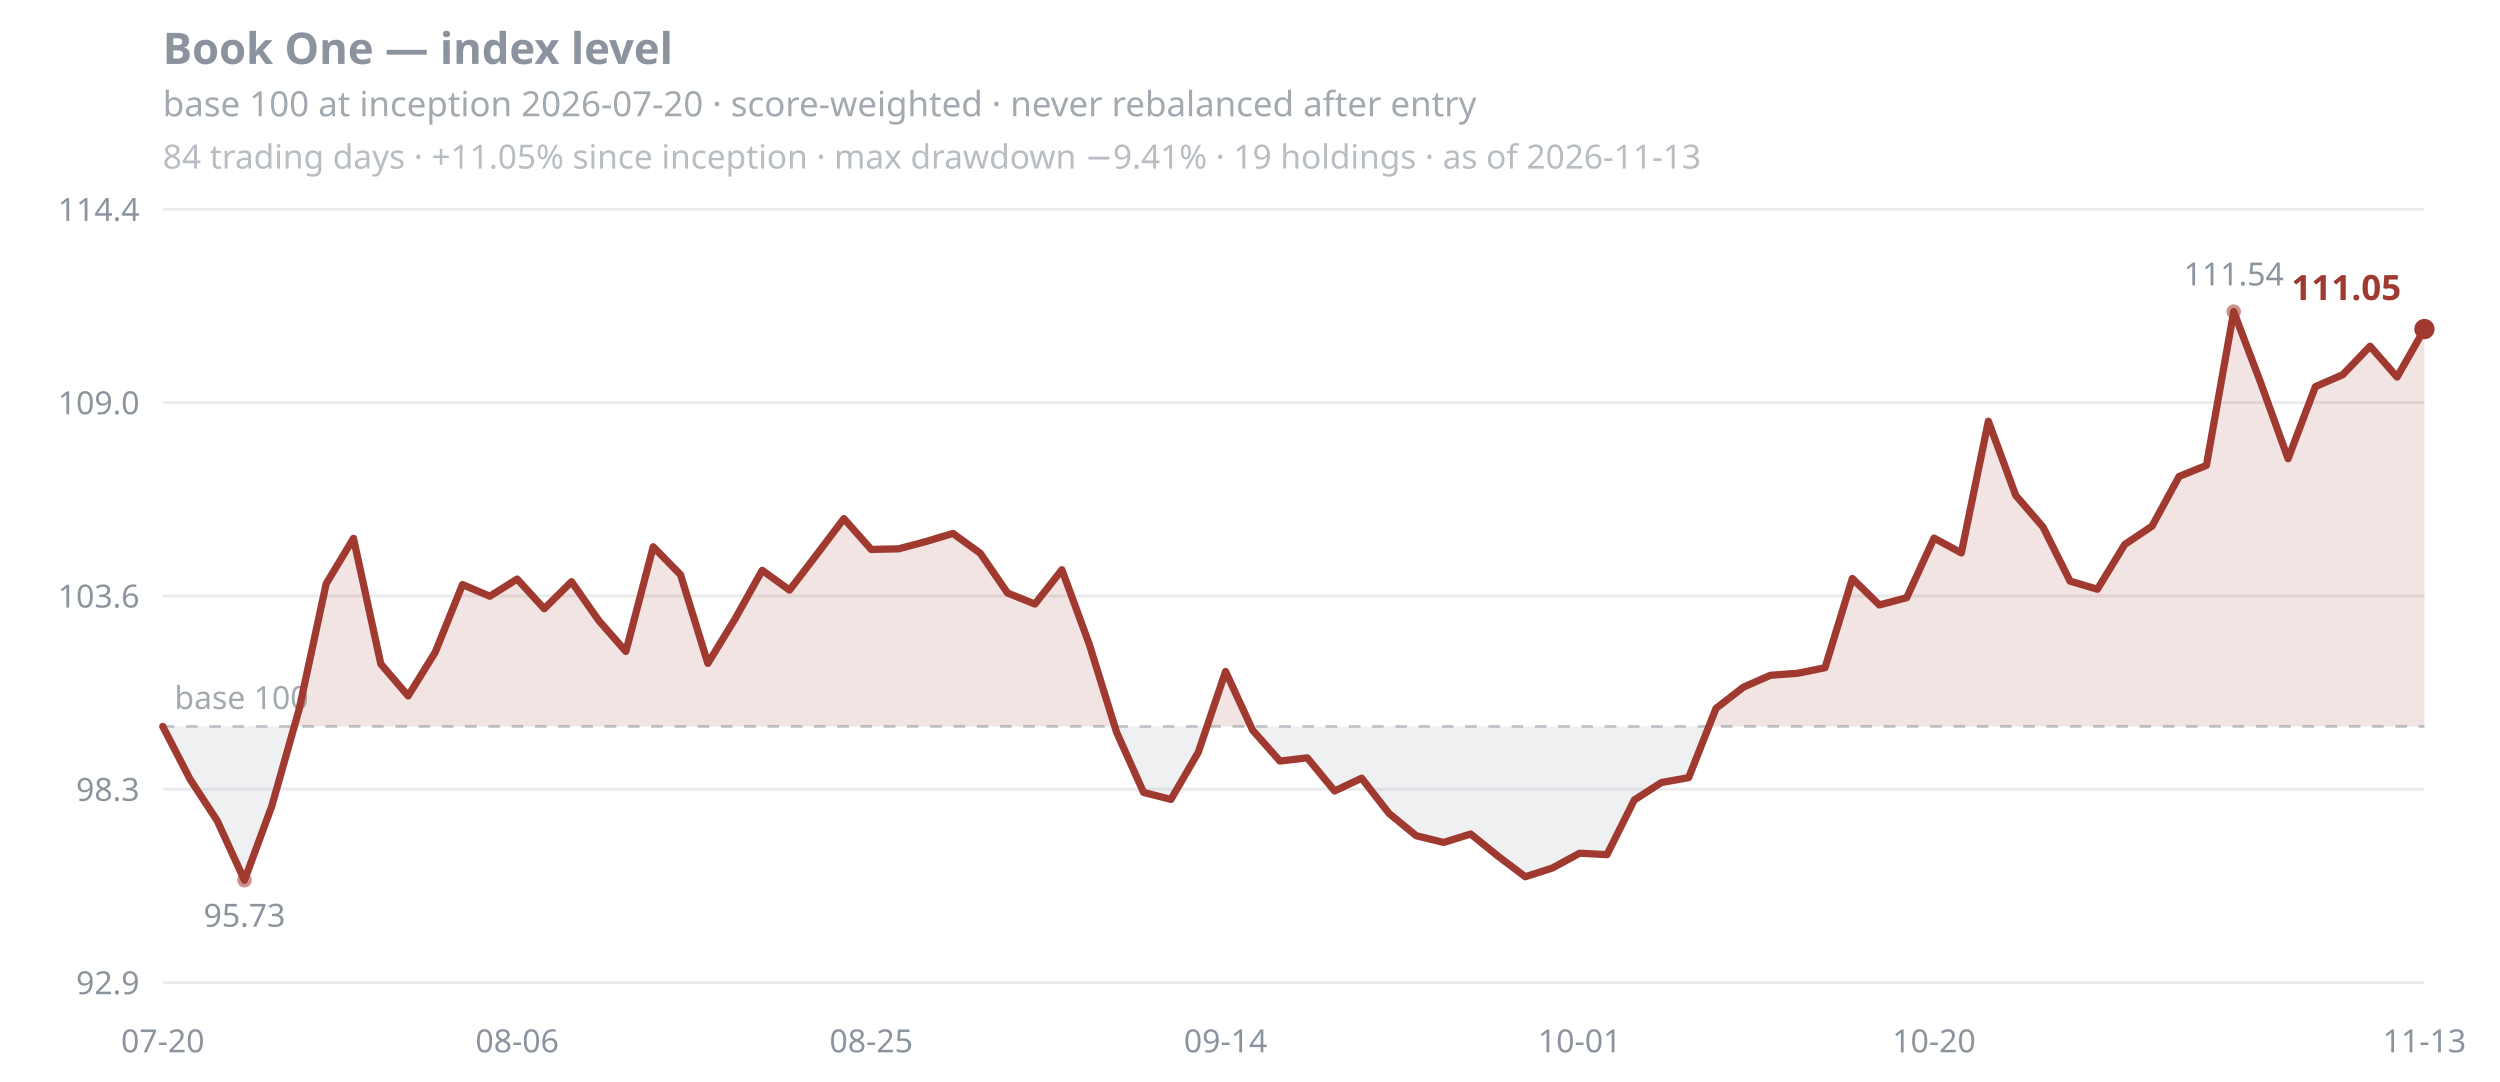
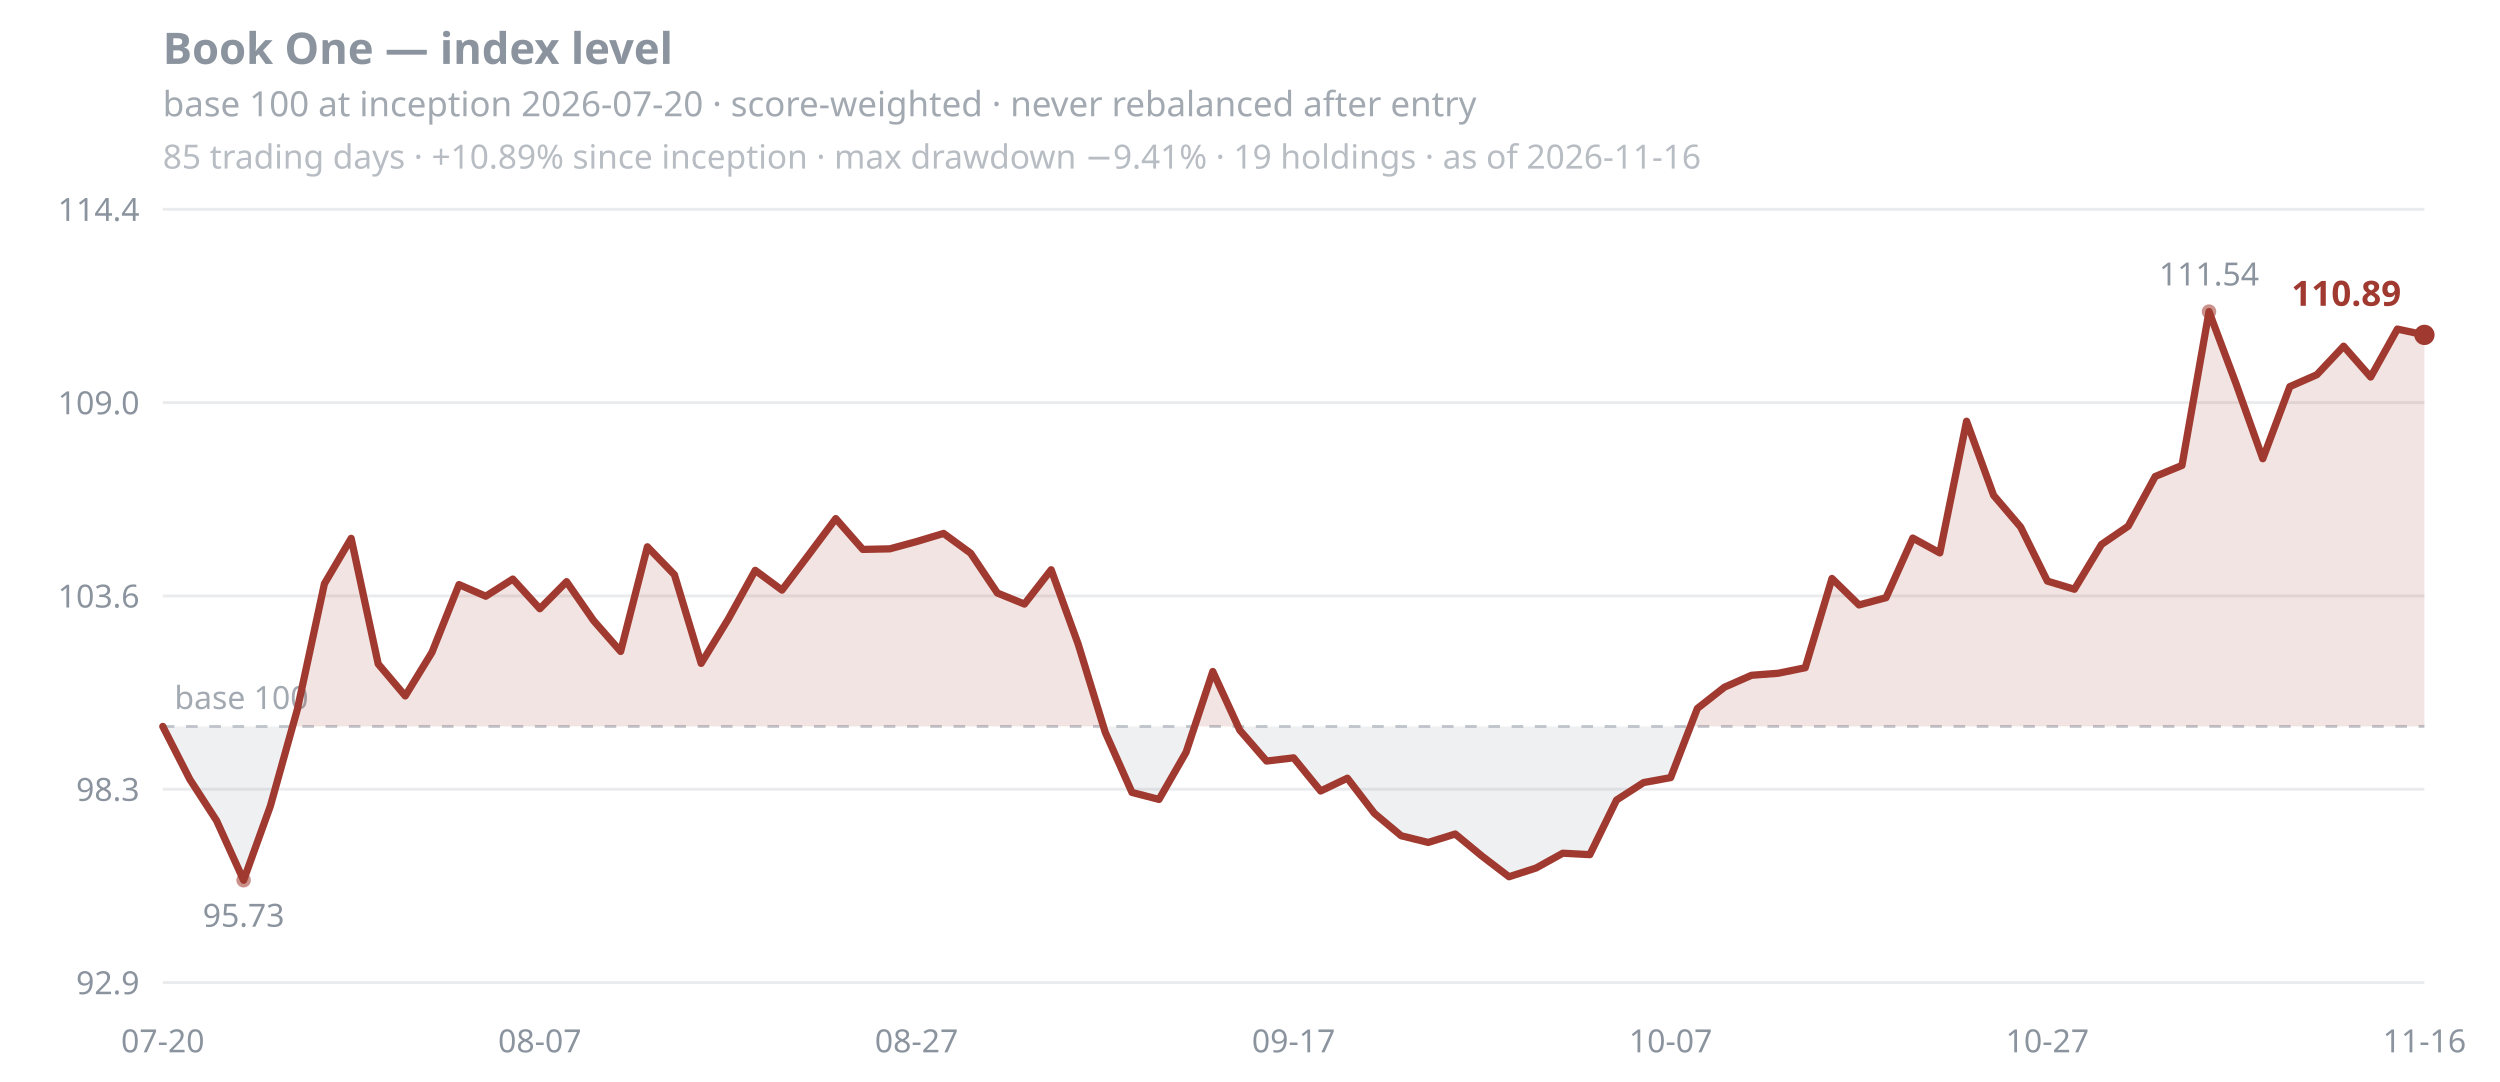
<svg xmlns="http://www.w3.org/2000/svg" viewBox="0 0 860 372" font-family="ui-sans-serif,system-ui,sans-serif">
  <text x="56" y="22" font-size="15" font-weight="600" fill="#8b949e">Book One — index level</text>
  <text x="56" y="40" font-size="12" fill="#8b949e" opacity="0.8">base 100 at inception 2026-07-20 · score-weighted · never rebalanced after entry</text>
-   <text x="56" y="58" font-size="11.5" fill="#8b949e" opacity="0.62">84 trading days · +11.05% since inception · max drawdown −9.41% · 19 holdings · as of 2026-11-13</text>
+   <text x="56" y="58" font-size="11.5" fill="#8b949e" opacity="0.62">85 trading days · +10.89% since inception · max drawdown −9.41% · 19 holdings · as of 2026-11-16</text>
  <line x1="56" y1="338.0" x2="834" y2="338.0" stroke="#8b949e" stroke-opacity="0.18" />
  <text x="48" y="342.0" font-size="11" fill="#8b949e" text-anchor="end">92.9</text>
  <line x1="56" y1="271.5" x2="834" y2="271.5" stroke="#8b949e" stroke-opacity="0.18" />
  <text x="48" y="275.5" font-size="11" fill="#8b949e" text-anchor="end">98.3</text>
  <line x1="56" y1="205.0" x2="834" y2="205.0" stroke="#8b949e" stroke-opacity="0.18" />
  <text x="48" y="209.0" font-size="11" fill="#8b949e" text-anchor="end">103.6</text>
  <line x1="56" y1="138.5" x2="834" y2="138.5" stroke="#8b949e" stroke-opacity="0.18" />
  <text x="48" y="142.5" font-size="11" fill="#8b949e" text-anchor="end">109.0</text>
  <line x1="56" y1="72.0" x2="834" y2="72.0" stroke="#8b949e" stroke-opacity="0.18" />
  <text x="48" y="76.0" font-size="11" fill="#8b949e" text-anchor="end">114.4</text>
  <line x1="56" y1="249.9" x2="834" y2="249.9" stroke="#8b949e" stroke-opacity="0.5" stroke-dasharray="4 4" />
  <text x="60" y="243.9" font-size="11" fill="#8b949e" text-anchor="start" opacity="0.8">base 100</text>
  <text x="56.0" y="362" font-size="11" fill="#8b949e" text-anchor="middle">07-20</text>
-   <text x="177.9" y="362" font-size="11" fill="#8b949e" text-anchor="middle">08-06</text>
-   <text x="299.7" y="362" font-size="11" fill="#8b949e" text-anchor="middle">08-25</text>
-   <text x="421.6" y="362" font-size="11" fill="#8b949e" text-anchor="middle">09-14</text>
-   <text x="543.4" y="362" font-size="11" fill="#8b949e" text-anchor="middle">10-01</text>
-   <text x="665.3" y="362" font-size="11" fill="#8b949e" text-anchor="middle">10-20</text>
-   <text x="834.0" y="362" font-size="11" fill="#8b949e" text-anchor="middle">11-13</text>
+   <text x="185.7" y="362" font-size="11" fill="#8b949e" text-anchor="middle">08-07</text>
+   <text x="315.3" y="362" font-size="11" fill="#8b949e" text-anchor="middle">08-27</text>
+   <text x="445.0" y="362" font-size="11" fill="#8b949e" text-anchor="middle">09-17</text>
+   <text x="574.7" y="362" font-size="11" fill="#8b949e" text-anchor="middle">10-07</text>
+   <text x="704.3" y="362" font-size="11" fill="#8b949e" text-anchor="middle">10-27</text>
+   <text x="834.0" y="362" font-size="11" fill="#8b949e" text-anchor="middle">11-16</text>
  <defs>
    <clipPath id="above">
      <rect x="56" y="72" width="778" height="177.9" />
    </clipPath>
    <clipPath id="below">
      <rect x="56" y="249.9" width="778" height="88.1" />
    </clipPath>
  </defs>
-   <polygon points="56.0,249.9 56.0,249.9 65.4,268.1 74.7,282.3 84.1,302.8 93.5,277.3 102.9,244.0 112.2,200.8 121.6,185.2 131.0,228.4 140.4,239.4 149.7,224.4 159.1,201.1 168.5,205.1 177.9,199.2 187.2,209.4 196.6,200.1 206.0,213.5 215.3,224.1 224.7,188.1 234.1,197.7 243.5,228.2 252.8,213.0 262.2,196.2 271.6,203.0 281.0,190.7 290.3,178.4 299.7,189.0 309.1,188.8 318.5,186.3 327.8,183.5 337.2,190.3 346.6,204.0 356.0,207.8 365.3,196.0 374.7,221.6 384.1,251.9 393.4,272.6 402.8,275.0 412.2,258.8 421.6,231.0 430.9,251.2 440.3,261.8 449.7,260.7 459.1,272.1 468.4,267.7 477.8,279.8 487.2,287.5 496.6,289.8 505.9,286.9 515.3,294.5 524.7,301.6 534.0,298.6 543.4,293.5 552.8,294.0 562.2,275.2 571.5,269.2 580.9,267.5 590.3,243.7 599.7,236.4 609.0,232.3 618.4,231.6 627.8,229.7 637.2,199.0 646.5,208.1 655.9,205.6 665.3,185.1 674.7,190.2 684.0,144.9 693.4,170.4 702.8,181.3 712.1,199.9 721.5,202.7 730.9,187.3 740.3,181.0 749.6,163.9 759.0,160.1 768.4,107.2 777.8,132.0 787.1,157.8 796.5,133.0 805.9,128.9 815.3,119.1 824.6,129.7 834.0,113.2 834.0,249.9" fill="#a0392f" fill-opacity="0.14" clip-path="url(#above)" />
-   <polygon points="56.0,249.9 56.0,249.9 65.4,268.1 74.7,282.3 84.1,302.8 93.5,277.3 102.9,244.0 112.2,200.8 121.6,185.2 131.0,228.4 140.4,239.4 149.7,224.4 159.1,201.1 168.5,205.1 177.9,199.2 187.2,209.4 196.6,200.1 206.0,213.5 215.3,224.1 224.7,188.1 234.1,197.7 243.5,228.2 252.8,213.0 262.2,196.2 271.6,203.0 281.0,190.7 290.3,178.4 299.7,189.0 309.1,188.8 318.5,186.3 327.8,183.5 337.2,190.3 346.6,204.0 356.0,207.8 365.3,196.0 374.7,221.6 384.1,251.9 393.4,272.6 402.8,275.0 412.2,258.8 421.6,231.0 430.9,251.2 440.3,261.8 449.7,260.7 459.1,272.1 468.4,267.7 477.8,279.8 487.2,287.5 496.6,289.8 505.9,286.9 515.3,294.5 524.7,301.6 534.0,298.6 543.4,293.5 552.8,294.0 562.2,275.2 571.5,269.2 580.9,267.5 590.3,243.7 599.7,236.4 609.0,232.3 618.4,231.6 627.8,229.7 637.2,199.0 646.5,208.1 655.9,205.6 665.3,185.1 674.7,190.2 684.0,144.9 693.4,170.4 702.8,181.3 712.1,199.9 721.5,202.7 730.9,187.3 740.3,181.0 749.6,163.9 759.0,160.1 768.4,107.2 777.8,132.0 787.1,157.8 796.5,133.0 805.9,128.9 815.3,119.1 824.6,129.7 834.0,113.2 834.0,249.9" fill="#8b949e" fill-opacity="0.14" clip-path="url(#below)" />
-   <polyline points="56.0,249.9 65.4,268.1 74.7,282.3 84.1,302.8 93.5,277.3 102.9,244.0 112.2,200.8 121.6,185.2 131.0,228.4 140.4,239.4 149.7,224.4 159.1,201.1 168.5,205.1 177.9,199.2 187.2,209.4 196.6,200.1 206.0,213.5 215.3,224.1 224.7,188.1 234.1,197.7 243.5,228.2 252.8,213.0 262.2,196.2 271.6,203.0 281.0,190.7 290.3,178.4 299.7,189.0 309.1,188.8 318.5,186.3 327.8,183.5 337.2,190.3 346.6,204.0 356.0,207.8 365.3,196.0 374.7,221.6 384.1,251.9 393.4,272.6 402.8,275.0 412.2,258.8 421.6,231.0 430.9,251.2 440.3,261.8 449.7,260.7 459.1,272.1 468.4,267.7 477.8,279.8 487.2,287.5 496.6,289.8 505.9,286.9 515.3,294.5 524.7,301.6 534.0,298.6 543.4,293.5 552.8,294.0 562.2,275.2 571.5,269.2 580.9,267.5 590.3,243.7 599.7,236.4 609.0,232.3 618.4,231.6 627.8,229.7 637.2,199.0 646.5,208.1 655.9,205.6 665.3,185.1 674.7,190.2 684.0,144.9 693.4,170.4 702.8,181.3 712.1,199.9 721.5,202.7 730.9,187.3 740.3,181.0 749.6,163.9 759.0,160.1 768.4,107.2 777.8,132.0 787.1,157.8 796.5,133.0 805.9,128.9 815.3,119.1 824.6,129.7 834.0,113.2" fill="none" stroke="#a0392f" stroke-width="2.5" stroke-linejoin="round" stroke-linecap="round" />
-   <circle cx="84.1" cy="302.8" r="2.5" fill="#a0392f" fill-opacity="0.55" />
-   <text x="84.1" y="318.8" font-size="11" fill="#8b949e" text-anchor="middle">95.73</text>
-   <circle cx="768.4" cy="107.2" r="2.5" fill="#a0392f" fill-opacity="0.55" />
-   <text x="768.4" y="98.2" font-size="11" fill="#8b949e" text-anchor="middle">111.54</text>
-   <circle cx="834.0" cy="113.2" r="3.5" fill="#a0392f" />
-   <text x="826.0" y="103.2" font-size="12" font-weight="600" fill="#a0392f" text-anchor="end">111.05</text>
+   <polygon points="56.0,249.9 56.0,249.9 65.3,268.1 74.5,282.3 83.8,302.8 93.0,277.3 102.3,244.0 111.6,200.8 120.8,185.2 130.1,228.4 139.4,239.4 148.6,224.4 157.9,201.1 167.1,205.1 176.4,199.2 185.7,209.4 194.9,200.1 204.2,213.5 213.5,224.1 222.7,188.1 232.0,197.7 241.2,228.2 250.5,213.0 259.8,196.2 269.0,203.0 278.3,190.7 287.5,178.4 296.8,189.0 306.1,188.8 315.3,186.3 324.6,183.5 333.9,190.3 343.1,204.0 352.4,207.8 361.6,196.0 370.9,221.6 380.2,251.9 389.4,272.6 398.7,275.0 408.0,258.8 417.2,231.0 426.5,251.2 435.7,261.8 445.0,260.7 454.3,272.1 463.5,267.7 472.8,279.8 482.0,287.5 491.3,289.8 500.6,286.9 509.8,294.5 519.1,301.6 528.4,298.6 537.6,293.5 546.9,294.0 556.1,275.2 565.4,269.2 574.7,267.5 583.9,243.7 593.2,236.4 602.5,232.3 611.7,231.6 621.0,229.7 630.2,199.0 639.5,208.1 648.8,205.6 658.0,185.1 667.3,190.2 676.5,144.9 685.8,170.4 695.1,181.3 704.3,199.9 713.6,202.7 722.9,187.3 732.1,181.0 741.4,163.9 750.6,160.1 759.9,107.2 769.2,132.0 778.4,157.8 787.7,133.0 797.0,128.9 806.2,119.1 815.5,129.7 824.7,113.2 834.0,115.2 834.0,249.9" fill="#a0392f" fill-opacity="0.14" clip-path="url(#above)" />
+   <polygon points="56.0,249.9 56.0,249.9 65.3,268.1 74.5,282.3 83.8,302.8 93.0,277.3 102.3,244.0 111.6,200.8 120.8,185.2 130.1,228.4 139.4,239.4 148.6,224.4 157.9,201.1 167.1,205.1 176.4,199.2 185.7,209.4 194.9,200.1 204.2,213.5 213.5,224.1 222.7,188.1 232.0,197.7 241.2,228.2 250.5,213.0 259.8,196.2 269.0,203.0 278.3,190.7 287.5,178.4 296.8,189.0 306.1,188.8 315.3,186.3 324.6,183.5 333.9,190.3 343.1,204.0 352.4,207.8 361.6,196.0 370.9,221.6 380.2,251.9 389.4,272.6 398.7,275.0 408.0,258.8 417.2,231.0 426.5,251.2 435.7,261.8 445.0,260.7 454.3,272.1 463.5,267.7 472.8,279.8 482.0,287.5 491.3,289.8 500.6,286.9 509.8,294.5 519.1,301.6 528.4,298.6 537.6,293.5 546.9,294.0 556.1,275.2 565.4,269.2 574.7,267.5 583.9,243.7 593.2,236.4 602.5,232.3 611.7,231.6 621.0,229.7 630.2,199.0 639.5,208.1 648.8,205.6 658.0,185.1 667.3,190.2 676.5,144.9 685.8,170.4 695.1,181.3 704.3,199.9 713.6,202.7 722.9,187.3 732.1,181.0 741.4,163.9 750.6,160.1 759.9,107.2 769.2,132.0 778.4,157.8 787.7,133.0 797.0,128.9 806.2,119.1 815.5,129.7 824.7,113.2 834.0,115.2 834.0,249.9" fill="#8b949e" fill-opacity="0.14" clip-path="url(#below)" />
+   <polyline points="56.0,249.9 65.3,268.1 74.5,282.3 83.8,302.8 93.0,277.3 102.3,244.0 111.6,200.8 120.8,185.2 130.1,228.4 139.4,239.4 148.6,224.4 157.9,201.1 167.1,205.1 176.4,199.2 185.7,209.4 194.9,200.1 204.2,213.5 213.5,224.1 222.7,188.1 232.0,197.7 241.2,228.2 250.5,213.0 259.8,196.2 269.0,203.0 278.3,190.7 287.5,178.4 296.8,189.0 306.1,188.8 315.3,186.3 324.6,183.5 333.9,190.3 343.1,204.0 352.4,207.8 361.6,196.0 370.9,221.6 380.2,251.9 389.4,272.6 398.7,275.0 408.0,258.8 417.2,231.0 426.5,251.2 435.7,261.8 445.0,260.7 454.3,272.1 463.5,267.7 472.8,279.8 482.0,287.5 491.3,289.8 500.6,286.9 509.8,294.5 519.1,301.6 528.4,298.6 537.6,293.5 546.9,294.0 556.1,275.2 565.4,269.2 574.7,267.5 583.9,243.7 593.2,236.4 602.5,232.3 611.7,231.6 621.0,229.7 630.2,199.0 639.5,208.1 648.8,205.6 658.0,185.1 667.3,190.2 676.5,144.9 685.8,170.4 695.1,181.3 704.3,199.9 713.6,202.7 722.9,187.3 732.1,181.0 741.4,163.9 750.6,160.1 759.9,107.2 769.2,132.0 778.4,157.8 787.7,133.0 797.0,128.9 806.2,119.1 815.5,129.7 824.7,113.2 834.0,115.2" fill="none" stroke="#a0392f" stroke-width="2.5" stroke-linejoin="round" stroke-linecap="round" />
+   <circle cx="83.8" cy="302.8" r="2.5" fill="#a0392f" fill-opacity="0.55" />
+   <text x="83.8" y="318.8" font-size="11" fill="#8b949e" text-anchor="middle">95.73</text>
+   <circle cx="759.9" cy="107.2" r="2.5" fill="#a0392f" fill-opacity="0.55" />
+   <text x="759.9" y="98.2" font-size="11" fill="#8b949e" text-anchor="middle">111.54</text>
+   <circle cx="834.0" cy="115.2" r="3.5" fill="#a0392f" />
+   <text x="826.0" y="105.2" font-size="12" font-weight="600" fill="#a0392f" text-anchor="end">110.89</text>
</svg>
